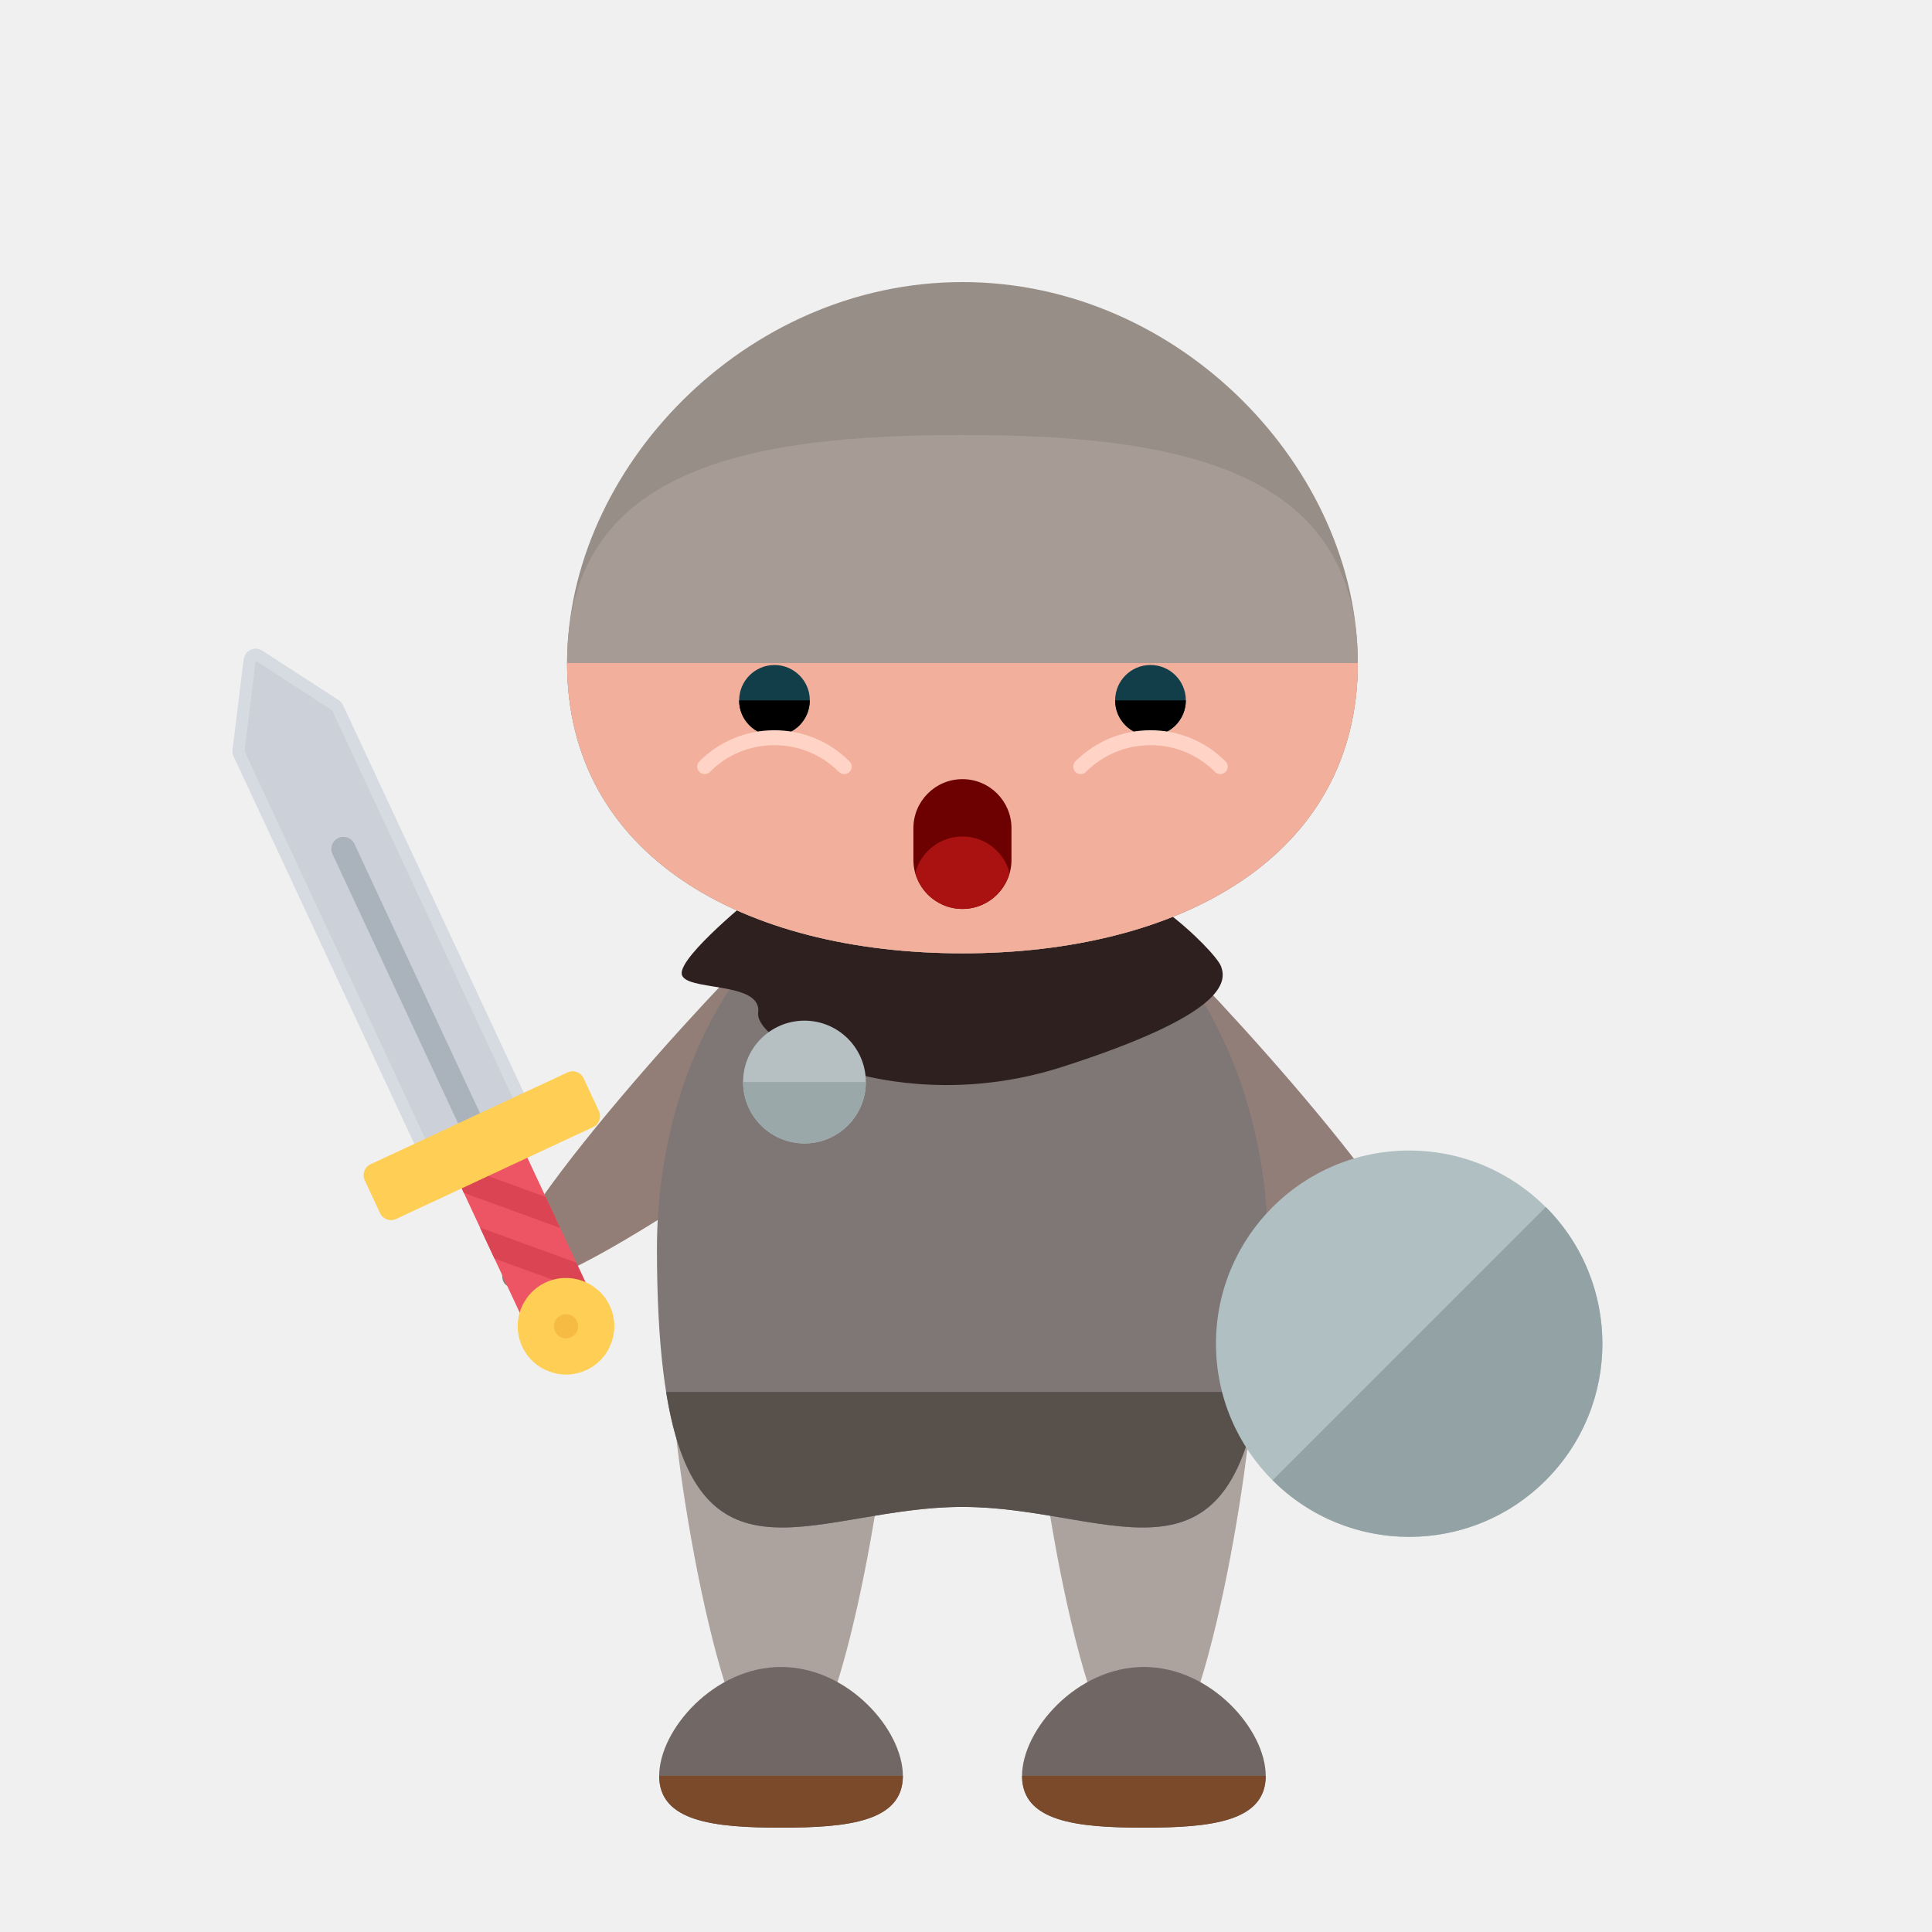
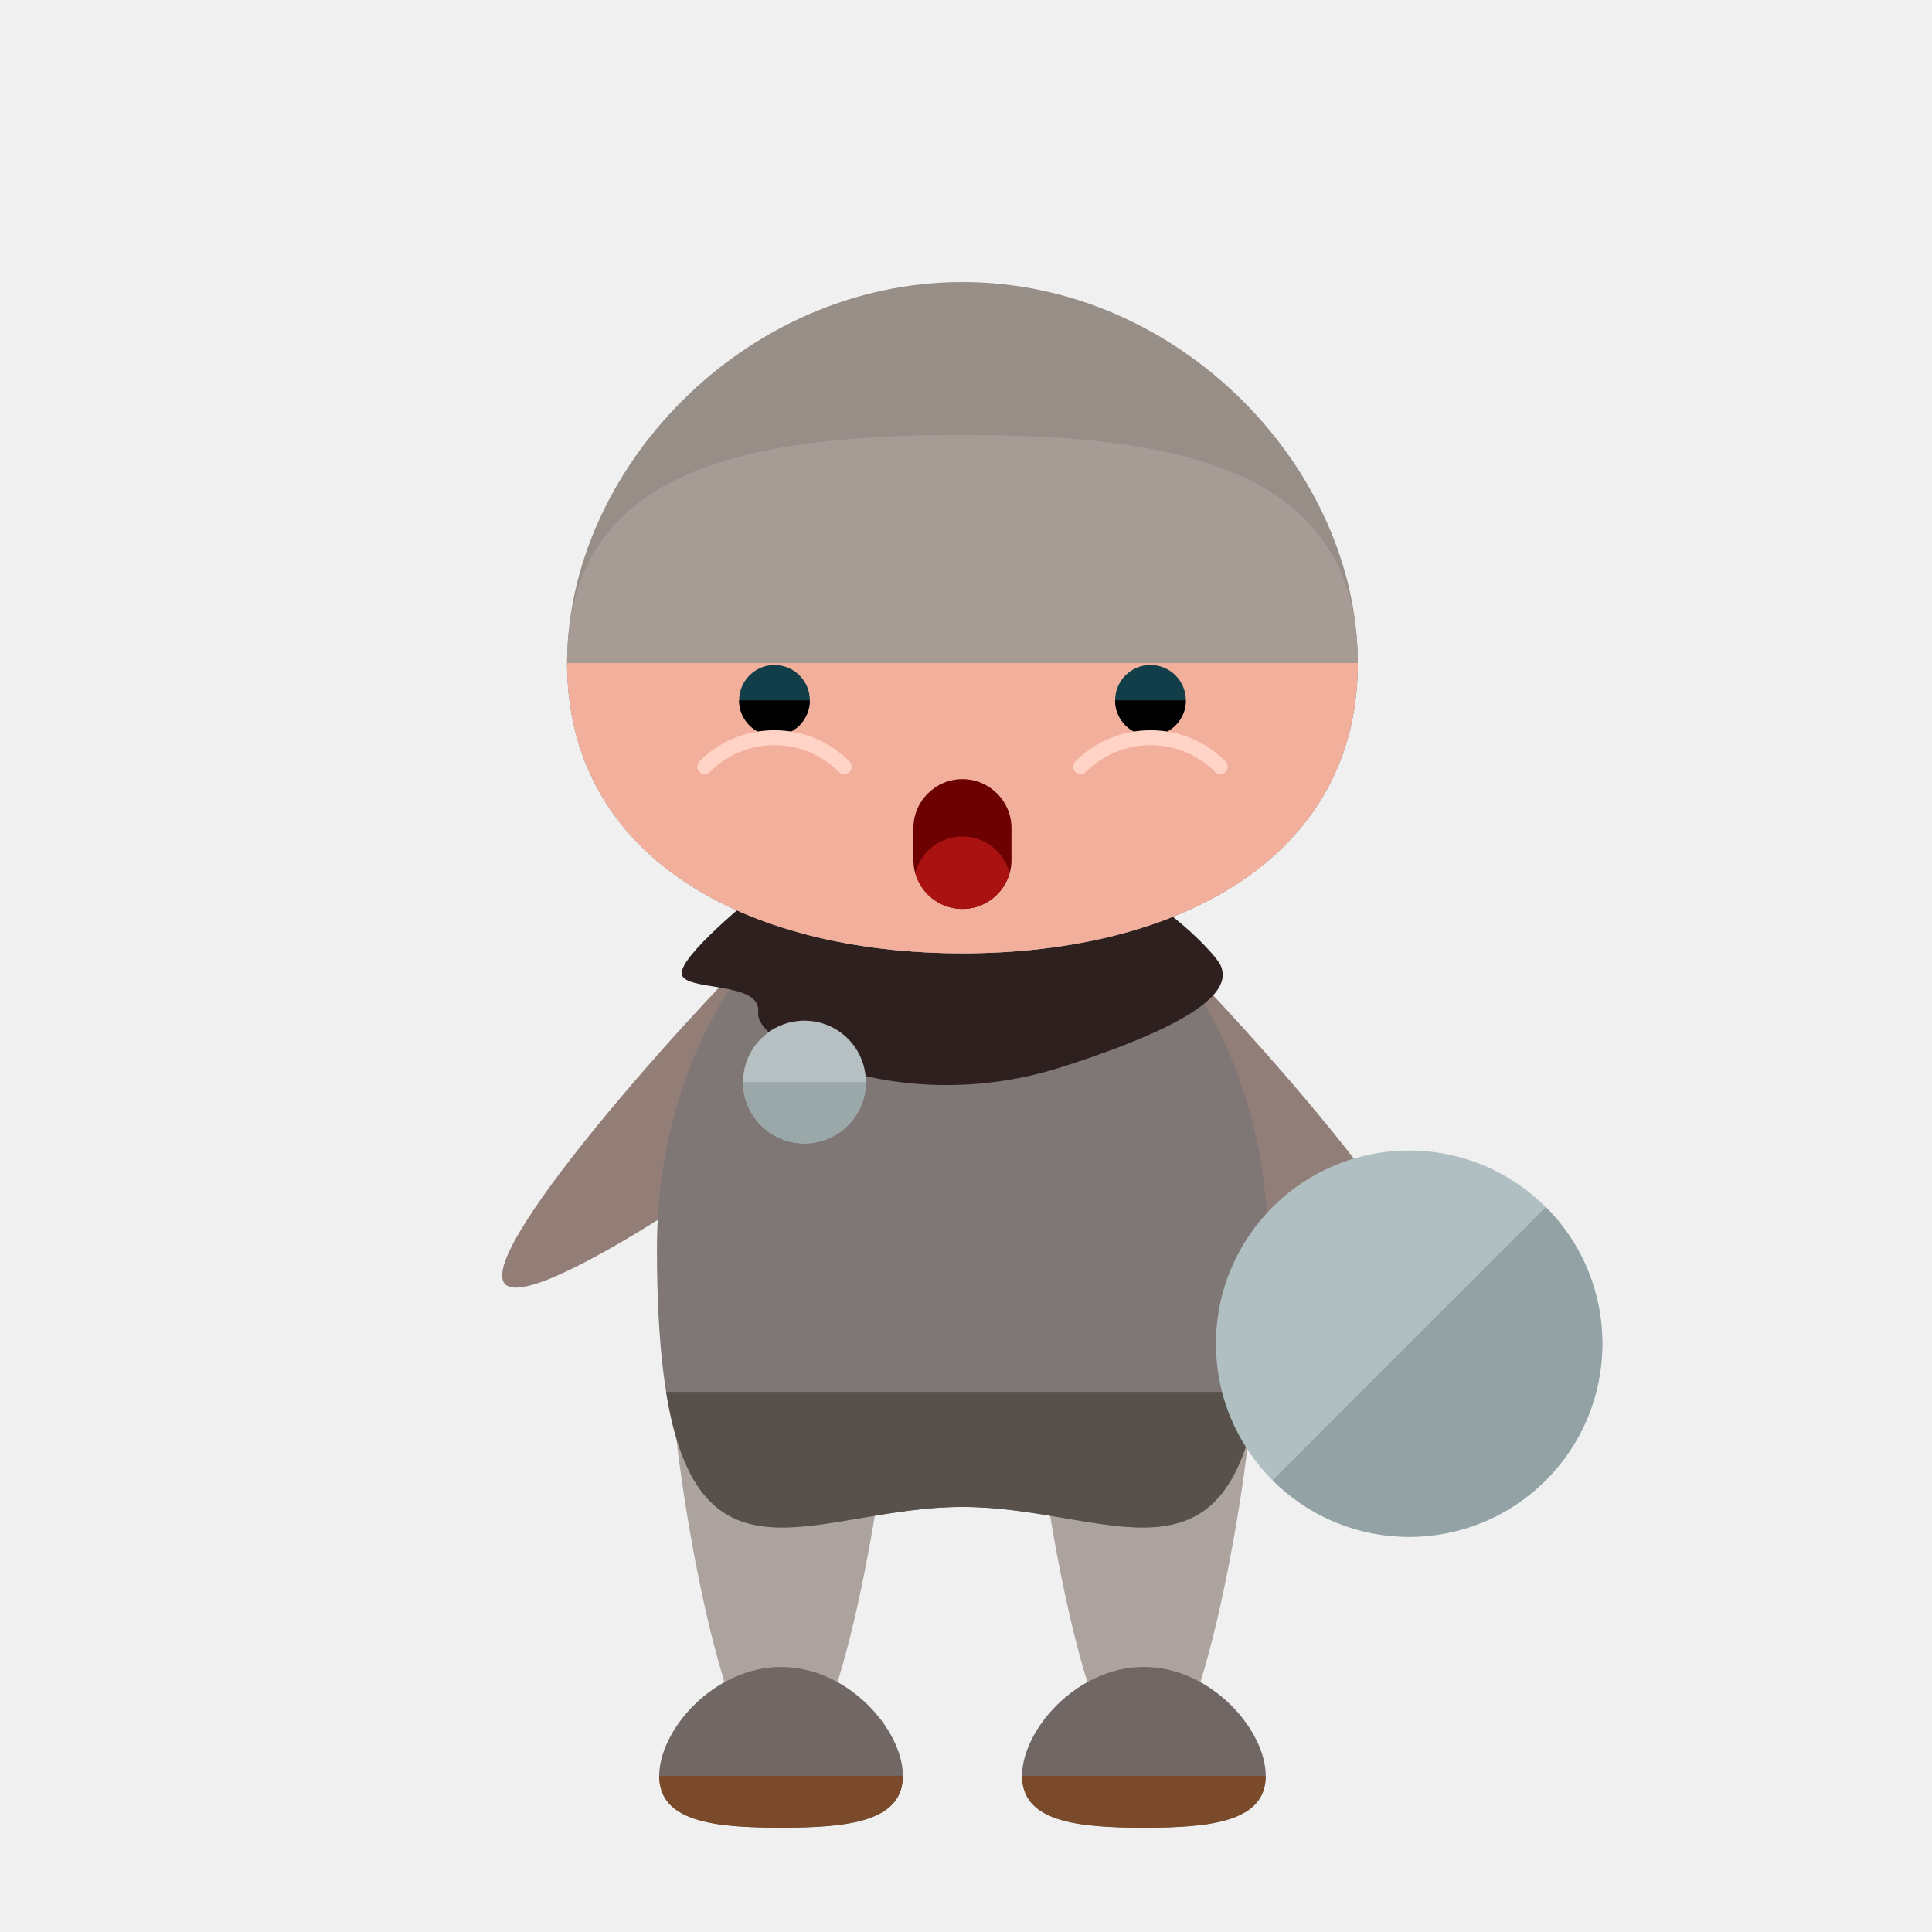
<svg xmlns="http://www.w3.org/2000/svg" width="1000" height="1000" viewBox="0 0 1000 1000" fill="none">
  <path d="M480.726 469.362C496.626 487.263 486.539 522.2 458.163 547.462C429.777 572.688 277.227 682.399 261.288 664.524C245.4 646.598 372.2 507.886 400.576 482.662C428.913 457.426 464.8 451.475 480.726 469.362Z" fill="#927E77" />
  <path d="M515.588 469.362C499.676 487.263 509.775 522.2 538.138 547.462C566.524 572.688 719.087 682.399 735.014 664.524C750.913 646.598 624.114 507.886 595.738 482.662C567.4 457.426 531.512 451.475 515.588 469.362Z" fill="#927E78" />
  <path d="M460.313 720.312C460.313 751.274 435.201 918.162 404.238 918.162C373.289 918.162 348.214 751.262 348.214 720.312C348.214 689.375 373.301 664.262 404.238 664.262C435.201 664.262 460.313 689.388 460.313 720.312Z" fill="#ACA29E" />
  <path d="M648.125 720.312C648.125 751.274 623.037 918.162 592.049 918.162C561.125 918.162 536.049 751.262 536.049 720.312C536.049 689.375 561.136 664.262 592.049 664.262C623.037 664.262 648.125 689.388 648.125 720.312Z" fill="#ACA29E" />
  <path d="M656.288 646.262C656.288 846.724 585.526 779.974 498.163 779.974C410.838 779.974 340.038 846.724 340.038 646.262C340.038 531.638 410.851 438.713 498.163 438.713C585.488 438.725 656.288 531.65 656.288 646.262Z" fill="#7E7775" />
  <path d="M467.324 919.175C467.324 942.875 439.074 946 404.274 946C369.449 946 341.199 942.875 341.199 919.175C341.199 895.474 369.449 862.825 404.274 862.825C439.075 862.825 467.324 895.463 467.324 919.175Z" fill="#716764" />
  <path d="M467.324 919.175C467.324 942.875 439.074 946 404.274 946C369.449 946 341.199 942.875 341.199 919.175" fill="#7A4A2A" />
  <path d="M655.137 919.175C655.137 942.875 626.875 946 592.075 946C557.25 946 529.013 942.875 529.013 919.175C529.013 895.474 557.25 862.825 592.075 862.825C626.876 862.825 655.137 895.463 655.137 919.175Z" fill="#706764" />
  <path d="M655.137 919.175C655.137 942.875 626.875 946 592.075 946C557.25 946 529.013 942.875 529.013 919.175" fill="#7A4A2A" />
  <path d="M390.349 463.7C390.349 463.7 351.811 494.688 352.849 504.063C353.887 513.439 394.524 507.451 392.436 524.125C390.347 540.799 465.348 579.326 549.723 552.25C634.098 525.174 635.135 508.5 632.011 500.175C628.886 491.825 582.023 446 554.936 454.325C527.849 462.675 432.01 455.375 432.01 455.375L390.349 463.7Z" fill="#2F2020" />
  <path d="M465.351 516.8C476.051 517.8 486.975 518.438 498.189 518.438C509.364 518.438 520.288 517.8 530.976 516.8V462.65H465.351V516.8Z" fill="#2F2020" />
  <path d="M702.8 343.187C702.8 443.162 611.175 493.437 498.188 493.437C385.176 493.437 293.525 443.175 293.525 343.187C293.525 243.162 385.174 146 498.188 146C611.175 146 702.8 243.162 702.8 343.187Z" fill="#988E88" />
  <path d="M702.8 343.187C702.8 443.162 611.175 493.437 498.188 493.437C385.176 493.437 293.525 443.175 293.525 343.187C293.525 243.162 385.176 225.149 498.188 225.149C611.175 225.151 702.8 243.162 702.8 343.187Z" fill="#A79B96" />
  <path d="M702.8 343.187C702.8 443.162 611.175 493.437 498.188 493.437C385.176 493.437 293.525 443.175 293.525 343.187" fill="#F2B09C" />
  <path d="M400.875 380.787C410.975 380.787 419.163 372.599 419.163 362.5C419.163 352.4 410.975 344.212 400.875 344.212C390.776 344.212 382.588 352.4 382.588 362.5C382.588 372.599 390.776 380.787 400.875 380.787Z" fill="#113E49" />
  <path d="M419.138 362.5C419.138 372.637 410.951 380.813 400.825 380.813C390.724 380.813 382.55 372.637 382.55 362.5" fill="black" />
  <path d="M436.951 400.663C435.977 400.663 434.975 400.325 434.214 399.538C425.276 390.601 413.414 385.7 400.814 385.7H400.776C388.188 385.7 376.35 390.613 367.463 399.513C365.951 401.025 363.501 401.076 362.014 399.538C360.514 398.075 360.451 395.637 361.963 394.112C372.338 383.712 386.113 377.975 400.763 377.975H400.801C415.501 377.975 429.289 383.688 439.688 394.087C441.175 395.574 441.175 398.062 439.688 399.537C438.938 400.325 437.975 400.663 436.951 400.663Z" fill="#FFD3C5" />
  <path d="M595.487 380.8C605.594 380.8 613.788 372.607 613.788 362.5C613.788 352.393 605.594 344.199 595.487 344.199C585.38 344.199 577.188 352.393 577.188 362.5C577.188 372.607 585.38 380.8 595.487 380.8Z" fill="#113E49" />
  <path d="M577.188 362.5C577.188 372.637 585.361 380.813 595.5 380.813C605.6 380.813 613.788 372.637 613.788 362.5" fill="black" />
  <path d="M559.375 400.663C560.338 400.663 561.338 400.325 562.087 399.538C571.024 390.601 582.912 385.7 595.499 385.7H595.525C608.125 385.7 619.974 390.613 628.875 399.513C630.362 401.025 632.8 401.076 634.325 399.538C635.837 398.075 635.85 395.637 634.35 394.112C624.026 383.712 610.188 377.975 595.537 377.975H595.499C580.836 377.975 567.036 383.688 556.612 394.087C555.149 395.574 555.149 398.062 556.612 399.537C557.401 400.325 558.362 400.663 559.375 400.663Z" fill="#FFD3C5" />
  <path d="M344.787 720.463C362.024 827.864 424.161 779.988 498.162 779.988C572.187 779.988 634.301 827.864 651.538 720.463H344.787Z" fill="#57504B" />
  <path d="M416.387 591.837C433.936 591.837 448.162 577.611 448.162 560.062C448.162 542.514 433.936 528.288 416.387 528.288C398.838 528.288 384.612 542.514 384.612 560.062C384.612 577.611 398.838 591.837 416.387 591.837Z" fill="#B6BFC1" />
  <path d="M448.162 560.062C448.162 577.612 433.937 591.825 416.4 591.825C398.85 591.825 384.625 577.612 384.625 560.062" fill="#9BA8AA" />
  <path d="M523.538 445.075C523.538 459.112 512.188 470.462 498.163 470.462C484.138 470.462 472.775 459.112 472.775 445.075V428.674C472.775 414.661 484.138 403.286 498.163 403.286C512.188 403.286 523.538 414.661 523.538 428.674V445.075Z" fill="#6D0000" />
  <path d="M473.75 451.713C476.675 462.5 486.437 470.462 498.15 470.462C509.863 470.462 519.626 462.499 522.551 451.713C519.626 440.925 509.863 432.963 498.15 432.963C486.437 432.963 476.687 440.925 473.75 451.713Z" fill="#AA1111" />
  <path d="M729.375 795.489C784.597 795.489 829.363 750.723 829.363 695.501C829.363 640.279 784.597 595.513 729.375 595.513C674.153 595.513 629.387 640.279 629.387 695.501C629.387 750.723 674.153 795.489 729.375 795.489Z" fill="#B0BFC1" />
  <path d="M800.113 624.763C839.164 663.801 839.164 727.125 800.113 766.163C761.063 805.225 697.751 805.225 658.7 766.163" fill="#93A2A5" />
  <mask id="mask0_19_376" style="mask-type:luminance" maskUnits="userSpaceOnUse" x="26" y="334" width="385" height="385">
-     <path d="M128.606 334L410.514 436.606L307.908 718.514L26 615.908L128.606 334Z" fill="white" />
+     <path d="M128.606 334L410.514 436.606L307.908 718.514L26 615.908L128.606 334Z" fill="none" />
  </mask>
  <g mask="url(#mask0_19_376)">
    <path d="M236.143 604.65C236.71 603.093 237.874 601.821 239.376 601.121L262.035 590.555C265.164 589.092 268.885 590.447 270.342 593.578L303.945 665.649C305.405 668.772 304.053 672.489 300.924 673.952L278.265 684.518C275.139 685.971 271.419 684.617 269.959 681.494L236.355 609.423C235.654 607.921 235.577 606.207 236.143 604.65Z" fill="#ED5564" />
    <path d="M120.91 391.445C120.419 390.385 120.235 389.202 120.375 388.041L126.134 341.247C126.406 339.11 127.751 337.261 129.7 336.348C131.649 335.435 133.939 335.596 135.743 336.769L175.294 362.427C176.278 363.068 177.062 363.967 177.553 365.028L273.745 571.299C275.202 574.43 273.849 578.147 270.721 579.61L225.407 600.743C223.905 601.443 222.182 601.518 220.625 600.951C219.068 600.385 217.801 599.222 217.101 597.72L120.91 391.445Z" fill="#CCD1D9" />
    <path opacity="0.2" d="M129.701 336.348C131.65 335.436 133.939 335.597 135.744 336.77L175.294 362.427C176.279 363.068 177.062 363.967 177.553 365.028L273.745 571.299C275.202 574.43 273.849 578.147 270.721 579.61L225.407 600.743C223.905 601.443 222.182 601.518 220.625 600.951C219.068 600.385 217.801 599.222 217.101 597.72L120.91 391.445C120.419 390.385 120.235 389.202 120.375 388.041L126.134 341.247C126.406 339.109 127.751 337.261 129.701 336.348ZM132.345 342.012L126.577 388.802L222.764 595.075L268.082 573.943L171.894 367.674L132.345 342.012Z" fill="white" />
    <path d="M248.065 590.176C251.194 588.713 252.546 584.997 251.09 581.866L183.414 436.749C181.951 433.62 178.236 432.267 175.113 433.727C171.981 435.184 170.626 438.905 172.089 442.033L239.759 587.152C241.218 590.276 244.935 591.629 248.065 590.176Z" fill="#AAB2BC" />
    <path d="M289.925 635.575L240.091 617.437L236.354 609.423C235.654 607.921 235.576 606.207 236.143 604.65C236.359 604.056 236.659 603.512 237.027 603.023L282.452 619.556L289.925 635.575Z" fill="#DA4453" />
    <path d="M248.465 635.401L298.303 653.541L303.945 665.649C304.465 666.764 304.622 667.952 304.477 669.087L255.938 651.42L248.465 635.401Z" fill="#DA4453" />
    <path d="M191.802 602.619L293.762 555.075C296.889 553.616 300.606 554.969 302.064 558.096L309.992 575.089C311.448 578.221 310.096 581.937 306.97 583.391L205.01 630.936C203.508 631.637 201.789 631.713 200.232 631.146C198.671 630.578 197.404 629.415 196.703 627.913L188.78 610.921C187.321 607.798 188.676 604.073 191.802 602.619Z" fill="#FFCE54" />
    <path d="M269.478 677.919C271.761 671.647 276.352 666.635 282.403 663.81C294.9 657.982 309.8 663.405 315.627 675.903C318.447 681.956 318.742 688.747 316.459 695.019C314.177 701.29 309.585 706.302 303.535 709.128C297.48 711.951 290.693 712.248 284.417 709.964C278.141 707.68 273.133 703.09 270.31 697.035C267.49 690.982 267.195 684.19 269.478 677.919Z" fill="#FFCE54" />
    <path d="M290.83 692.341C287.587 691.161 285.915 687.574 287.097 684.329C288.278 681.084 291.864 679.41 295.107 680.59C298.35 681.771 300.021 685.358 298.84 688.603C297.659 691.848 294.073 693.522 290.83 692.341Z" fill="#F6BB42" />
  </g>
</svg>
